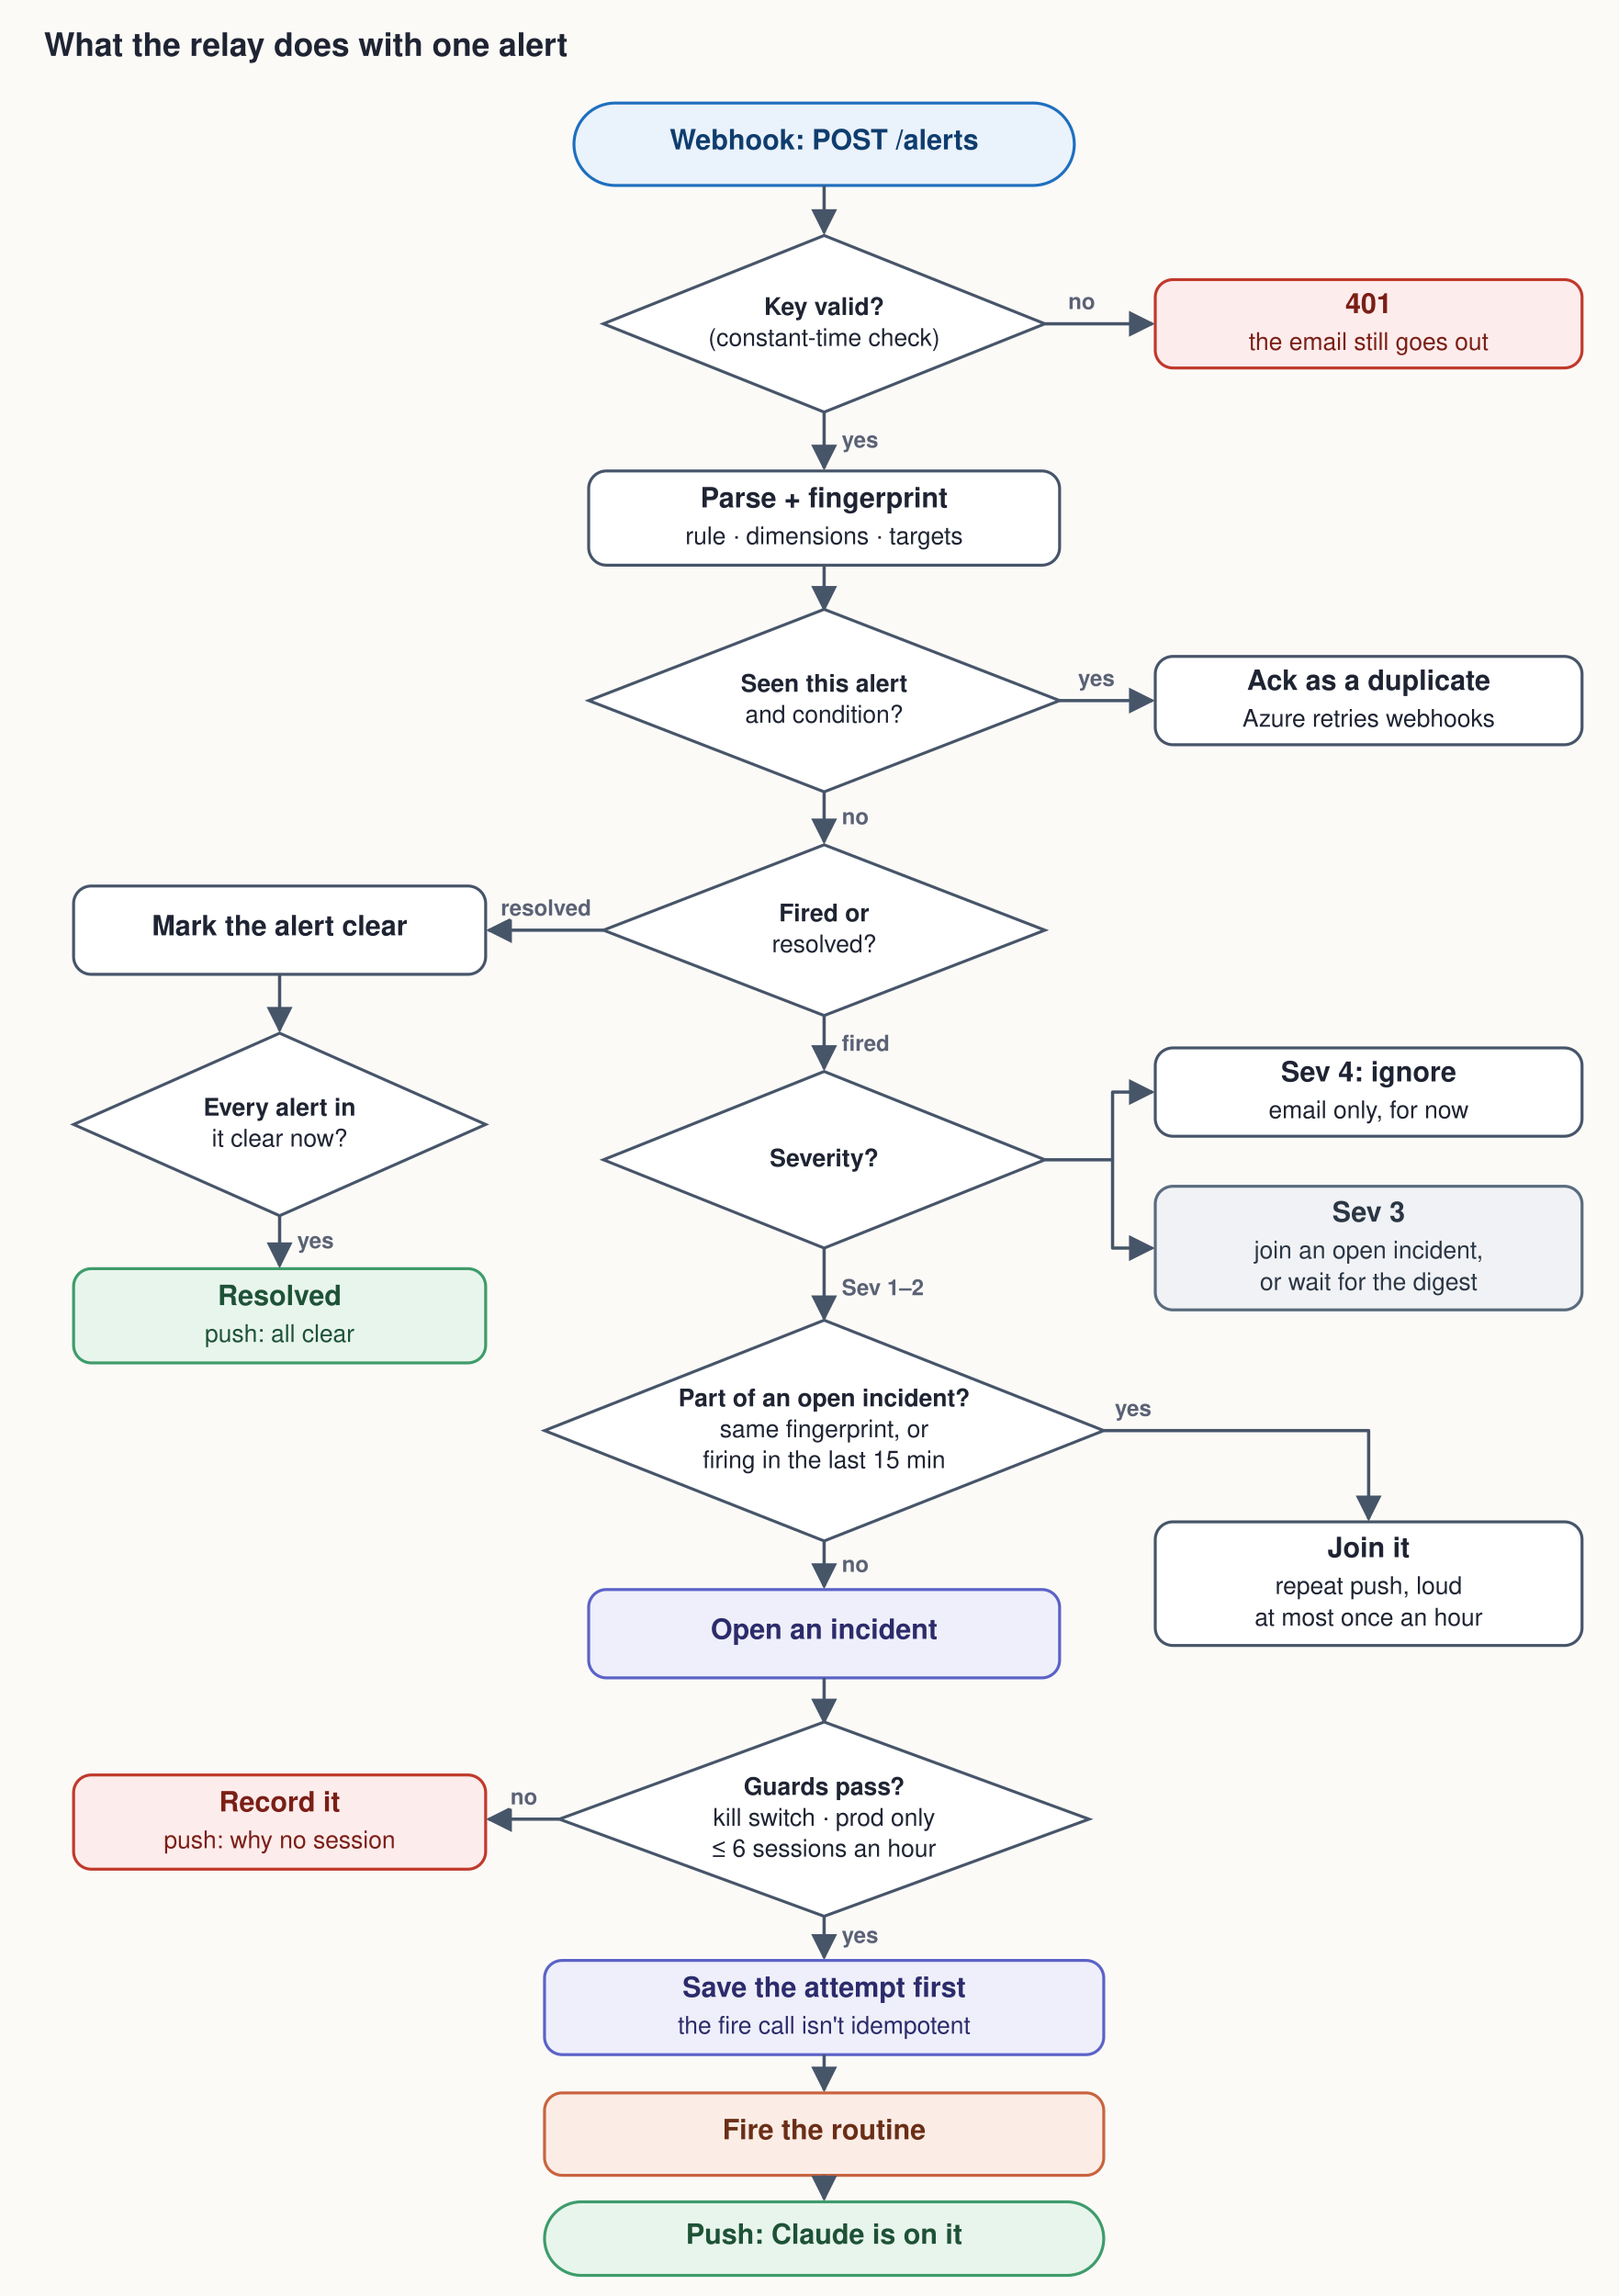
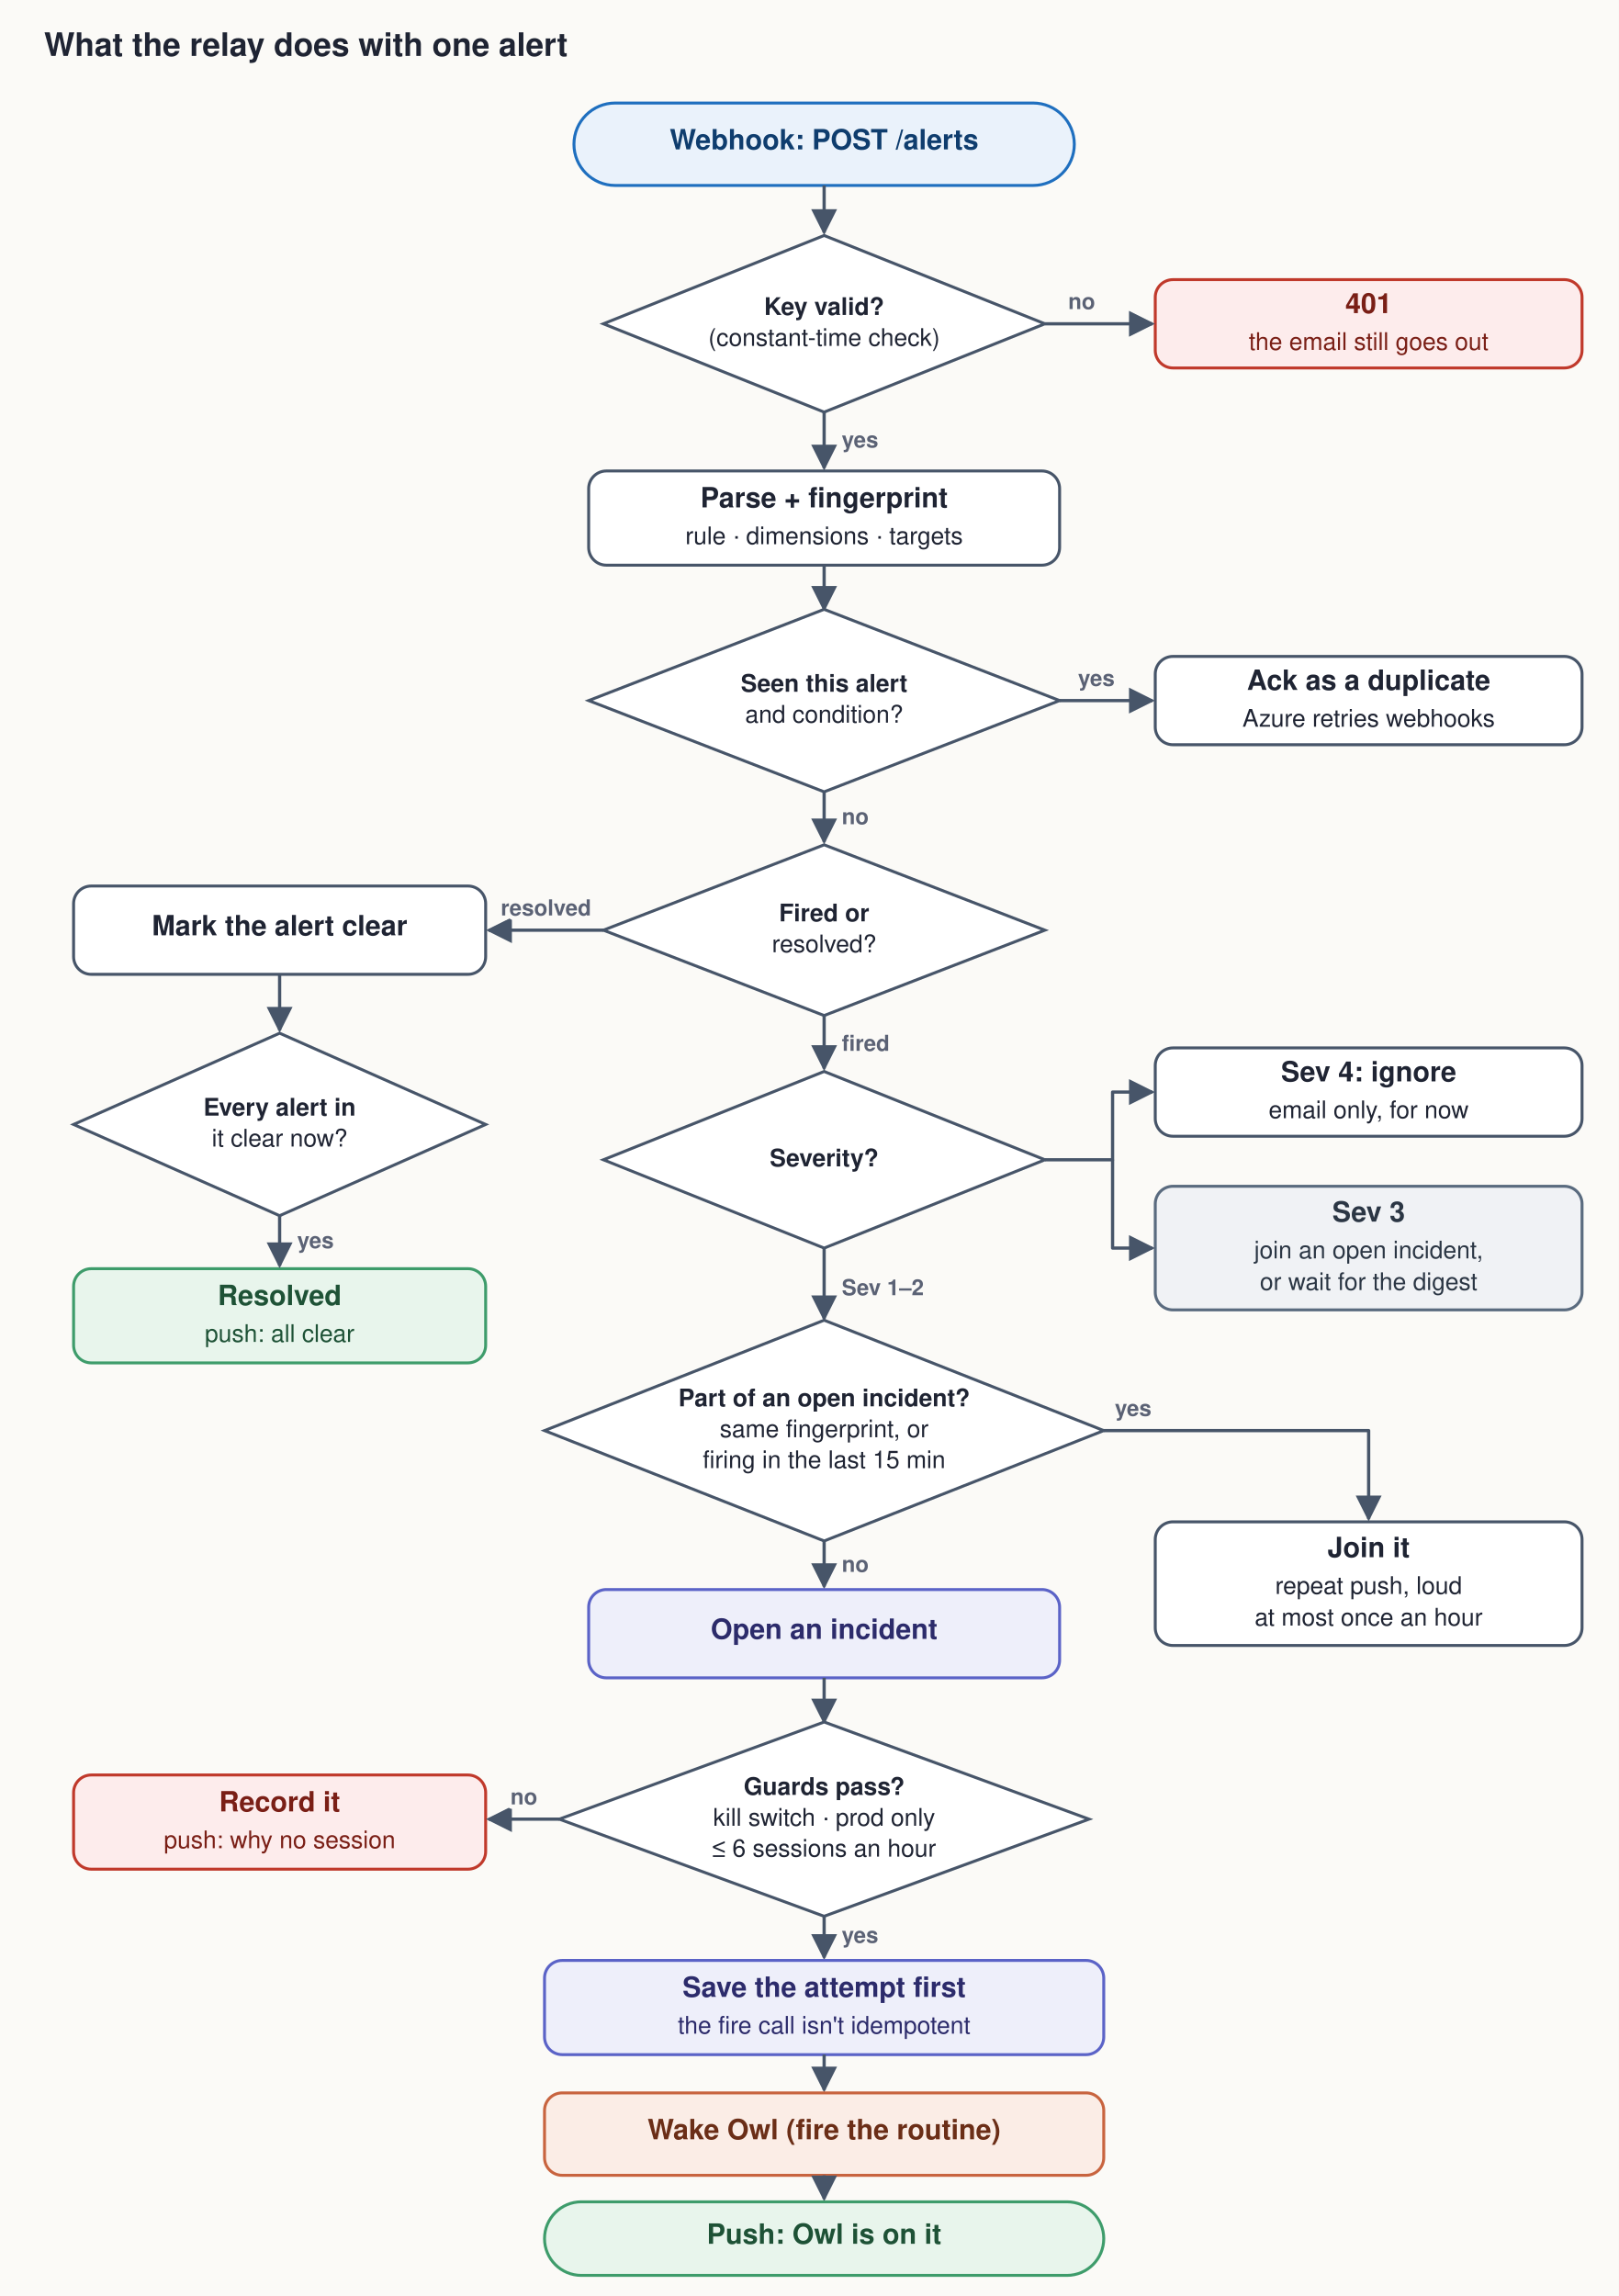
<svg xmlns="http://www.w3.org/2000/svg" width="1100" height="1560" viewBox="0 0 1100 1560" font-family="'Helvetica Neue', Helvetica, Arial, sans-serif" role="img" aria-label="What the relay does with one alert">
  <defs>
    <marker id="ah" viewBox="0 0 10 10" refX="9" refY="5" markerWidth="8" markerHeight="8" orient="auto-start-reverse">
      <path d="M0,0 L10,5 L0,10 z" fill="#475569" />
    </marker>
    <marker id="ah-s" viewBox="0 0 10 10" refX="9" refY="5" markerWidth="8" markerHeight="8" orient="auto-start-reverse">
      <path d="M0,0 L10,5 L0,10 z" fill="#475569" />
    </marker>
  </defs>
  <rect width="1100" height="1560" fill="#FBFAF7" />
  <text x="30" y="38" font-size="22" font-weight="700" fill="#1F2433" text-anchor="start">What the relay does with one alert</text>
  <rect x="390" y="70" width="340" height="56" rx="28.0" fill="#EAF2FB" stroke="#1F6FBF" stroke-width="2" />
  <text x="560.0" y="101.5" font-size="19" font-weight="700" fill="#0F3D6E" text-anchor="middle">Webhook: POST /alerts</text>
  <polyline points="560,126 560,158" fill="none" stroke="#475569" stroke-width="2.2" marker-end="url(#ah)" stroke-linejoin="round" />
  <polygon points="560,160.0 710.0,220 560,280.0 410.0,220" fill="#FFFFFF" stroke="#475569" stroke-width="2" />
  <text x="560" y="214.0" font-size="16.5" font-weight="700" fill="#1F2433" text-anchor="middle">Key valid?</text>
  <text x="560" y="235.0" font-size="16.5" font-weight="400" fill="#1F2433" text-anchor="middle">(constant-time check)</text>
  <rect x="785" y="190" width="290" height="60" rx="12" fill="#FDECEC" stroke="#C0392B" stroke-width="2" />
  <text x="930.0" y="212.75" font-size="19" font-weight="700" fill="#7A1F16" text-anchor="middle">401</text>
  <text x="930.0" y="237.75" font-size="16.5" font-weight="400" fill="#7A1F16" text-anchor="middle">the email still goes out</text>
  <polyline points="710,220 783,220" fill="none" stroke="#475569" stroke-width="2.2" marker-end="url(#ah)" stroke-linejoin="round" />
  <text x="735" y="210" font-size="15" font-weight="600" fill="#5B6275" text-anchor="middle" paint-order="stroke" stroke="#FBFAF7" stroke-width="6" stroke-linejoin="round">no</text>
  <polyline points="560,280 560,318" fill="none" stroke="#475569" stroke-width="2.2" marker-end="url(#ah)" stroke-linejoin="round" />
  <text x="572" y="304" font-size="15" font-weight="600" fill="#5B6275" text-anchor="start" paint-order="stroke" stroke="#FBFAF7" stroke-width="6" stroke-linejoin="round">yes</text>
  <rect x="400" y="320" width="320" height="64" rx="12" fill="#FFFFFF" stroke="#475569" stroke-width="2" />
  <text x="560.0" y="344.75" font-size="19" font-weight="700" fill="#1F2433" text-anchor="middle">Parse + fingerprint</text>
  <text x="560.0" y="369.75" font-size="16.5" font-weight="400" fill="#1F2433" text-anchor="middle">rule · dimensions · targets</text>
  <polyline points="560,384 560,414" fill="none" stroke="#475569" stroke-width="2.2" marker-end="url(#ah)" stroke-linejoin="round" />
  <polygon points="560,414.0 720.0,476 560,538.0 400.0,476" fill="#FFFFFF" stroke="#475569" stroke-width="2" />
  <text x="560" y="470.0" font-size="16.5" font-weight="700" fill="#1F2433" text-anchor="middle">Seen this alert</text>
  <text x="560" y="491.0" font-size="16.5" font-weight="400" fill="#1F2433" text-anchor="middle">and condition?</text>
  <rect x="785" y="446" width="290" height="60" rx="12" fill="#FFFFFF" stroke="#475569" stroke-width="2" />
  <text x="930.0" y="468.75" font-size="19" font-weight="700" fill="#1F2433" text-anchor="middle">Ack as a duplicate</text>
  <text x="930.0" y="493.75" font-size="16.5" font-weight="400" fill="#1F2433" text-anchor="middle">Azure retries webhooks</text>
  <polyline points="720,476 783,476" fill="none" stroke="#475569" stroke-width="2.2" marker-end="url(#ah)" stroke-linejoin="round" />
  <text x="745" y="466" font-size="15" font-weight="600" fill="#5B6275" text-anchor="middle" paint-order="stroke" stroke="#FBFAF7" stroke-width="6" stroke-linejoin="round">yes</text>
  <polyline points="560,538 560,572" fill="none" stroke="#475569" stroke-width="2.2" marker-end="url(#ah)" stroke-linejoin="round" />
  <text x="572" y="560" font-size="15" font-weight="600" fill="#5B6275" text-anchor="start" paint-order="stroke" stroke="#FBFAF7" stroke-width="6" stroke-linejoin="round">no</text>
  <polygon points="560,574.0 710.0,632 560,690.0 410.0,632" fill="#FFFFFF" stroke="#475569" stroke-width="2" />
  <text x="560" y="626.0" font-size="16.5" font-weight="700" fill="#1F2433" text-anchor="middle">Fired or</text>
  <text x="560" y="647.0" font-size="16.5" font-weight="400" fill="#1F2433" text-anchor="middle">resolved?</text>
  <rect x="50" y="602" width="280" height="60" rx="12" fill="#FFFFFF" stroke="#475569" stroke-width="2" />
  <text x="190.0" y="635.5" font-size="19" font-weight="700" fill="#1F2433" text-anchor="middle">Mark the alert clear</text>
  <polyline points="410,632 332,632" fill="none" stroke="#475569" stroke-width="2.2" marker-end="url(#ah)" stroke-linejoin="round" />
  <text x="371" y="622" font-size="15" font-weight="600" fill="#5B6275" text-anchor="middle" paint-order="stroke" stroke="#FBFAF7" stroke-width="6" stroke-linejoin="round">resolved</text>
  <polyline points="190,662 190,700" fill="none" stroke="#475569" stroke-width="2.2" marker-end="url(#ah)" stroke-linejoin="round" />
  <polygon points="190,702.0 330.0,764 190,826.0 50.0,764" fill="#FFFFFF" stroke="#475569" stroke-width="2" />
  <text x="190" y="758.0" font-size="16.5" font-weight="700" fill="#1F2433" text-anchor="middle">Every alert in</text>
  <text x="190" y="779.0" font-size="16.5" font-weight="400" fill="#1F2433" text-anchor="middle">it clear now?</text>
  <rect x="50" y="862" width="280" height="64" rx="12" fill="#E8F5EC" stroke="#3E9C6B" stroke-width="2" />
  <text x="190.0" y="886.75" font-size="19" font-weight="700" fill="#1E5236" text-anchor="middle">Resolved</text>
  <text x="190.0" y="911.75" font-size="16.5" font-weight="400" fill="#1E5236" text-anchor="middle">push: all clear</text>
  <polyline points="190,826 190,860" fill="none" stroke="#475569" stroke-width="2.2" marker-end="url(#ah)" stroke-linejoin="round" />
  <text x="202" y="848" font-size="15" font-weight="600" fill="#5B6275" text-anchor="start" paint-order="stroke" stroke="#FBFAF7" stroke-width="6" stroke-linejoin="round">yes</text>
  <polyline points="560,690 560,726" fill="none" stroke="#475569" stroke-width="2.2" marker-end="url(#ah)" stroke-linejoin="round" />
  <text x="572" y="714" font-size="15" font-weight="600" fill="#5B6275" text-anchor="start" paint-order="stroke" stroke="#FBFAF7" stroke-width="6" stroke-linejoin="round">fired</text>
  <polygon points="560,728.0 710.0,788 560,848.0 410.0,788" fill="#FFFFFF" stroke="#475569" stroke-width="2" />
  <text x="560" y="792.5" font-size="16.5" font-weight="700" fill="#1F2433" text-anchor="middle">Severity?</text>
  <rect x="785" y="712" width="290" height="60" rx="12" fill="#FFFFFF" stroke="#475569" stroke-width="2" />
  <text x="930.0" y="734.75" font-size="19" font-weight="700" fill="#1F2433" text-anchor="middle">Sev 4: ignore</text>
  <text x="930.0" y="759.75" font-size="16.5" font-weight="400" fill="#1F2433" text-anchor="middle">email only, for now</text>
  <polyline points="710,788 756,788 756,742 783,742" fill="none" stroke="#475569" stroke-width="2.2" marker-end="url(#ah)" stroke-linejoin="round" />
  <rect x="785" y="806" width="290" height="84" rx="12" fill="#F0F2F5" stroke="#5A6B7F" stroke-width="2" />
  <text x="930.0" y="830.0" font-size="19" font-weight="700" fill="#2B3644" text-anchor="middle">Sev 3</text>
  <text x="930.0" y="855.0" font-size="16.5" font-weight="400" fill="#2B3644" text-anchor="middle">join an open incident,</text>
  <text x="930.0" y="876.5" font-size="16.5" font-weight="400" fill="#2B3644" text-anchor="middle">or wait for the digest</text>
  <polyline points="756,788 756,848 783,848" fill="none" stroke="#475569" stroke-width="2.2" marker-end="url(#ah)" stroke-linejoin="round" />
  <polyline points="560,848 560,896" fill="none" stroke="#475569" stroke-width="2.2" marker-end="url(#ah)" stroke-linejoin="round" />
  <text x="572" y="880" font-size="15" font-weight="600" fill="#5B6275" text-anchor="start" paint-order="stroke" stroke="#FBFAF7" stroke-width="6" stroke-linejoin="round">Sev 1–2</text>
  <polygon points="560,897.0 750.0,972 560,1047.0 370.0,972" fill="#FFFFFF" stroke="#475569" stroke-width="2" />
  <text x="560" y="955.5" font-size="16.5" font-weight="700" fill="#1F2433" text-anchor="middle">Part of an open incident?</text>
  <text x="560" y="976.5" font-size="16.5" font-weight="400" fill="#1F2433" text-anchor="middle">same fingerprint, or</text>
  <text x="560" y="997.5" font-size="16.5" font-weight="400" fill="#1F2433" text-anchor="middle">firing in the last 15 min</text>
  <rect x="785" y="1034" width="290" height="84" rx="12" fill="#FFFFFF" stroke="#475569" stroke-width="2" />
  <text x="930.0" y="1058.0" font-size="19" font-weight="700" fill="#1F2433" text-anchor="middle">Join it</text>
  <text x="930.0" y="1083.0" font-size="16.5" font-weight="400" fill="#1F2433" text-anchor="middle">repeat push, loud</text>
  <text x="930.0" y="1104.5" font-size="16.5" font-weight="400" fill="#1F2433" text-anchor="middle">at most once an hour</text>
  <polyline points="750,972 930,972 930,1032" fill="none" stroke="#475569" stroke-width="2.2" marker-end="url(#ah)" stroke-linejoin="round" />
  <text x="770" y="962" font-size="15" font-weight="600" fill="#5B6275" text-anchor="middle" paint-order="stroke" stroke="#FBFAF7" stroke-width="6" stroke-linejoin="round">yes</text>
  <polyline points="560,1047 560,1078" fill="none" stroke="#475569" stroke-width="2.2" marker-end="url(#ah)" stroke-linejoin="round" />
  <text x="572" y="1068" font-size="15" font-weight="600" fill="#5B6275" text-anchor="start" paint-order="stroke" stroke="#FBFAF7" stroke-width="6" stroke-linejoin="round">no</text>
  <rect x="400" y="1080" width="320" height="60" rx="12" fill="#EEEFFA" stroke="#5B63C7" stroke-width="2" />
  <text x="560.0" y="1113.5" font-size="19" font-weight="700" fill="#2C2B6B" text-anchor="middle">Open an incident</text>
  <polyline points="560,1140 560,1170" fill="none" stroke="#475569" stroke-width="2.2" marker-end="url(#ah)" stroke-linejoin="round" />
  <polygon points="560,1170.0 740.0,1236 560,1302.0 380.0,1236" fill="#FFFFFF" stroke="#475569" stroke-width="2" />
  <text x="560" y="1219.5" font-size="16.5" font-weight="700" fill="#1F2433" text-anchor="middle">Guards pass?</text>
  <text x="560" y="1240.5" font-size="16.5" font-weight="400" fill="#1F2433" text-anchor="middle">kill switch · prod only</text>
  <text x="560" y="1261.5" font-size="16.5" font-weight="400" fill="#1F2433" text-anchor="middle">≤ 6 sessions an hour</text>
  <rect x="50" y="1206" width="280" height="64" rx="12" fill="#FDECEC" stroke="#C0392B" stroke-width="2" />
  <text x="190.0" y="1230.75" font-size="19" font-weight="700" fill="#7A1F16" text-anchor="middle">Record it</text>
  <text x="190.0" y="1255.75" font-size="16.5" font-weight="400" fill="#7A1F16" text-anchor="middle">push: why no session</text>
  <polyline points="380,1236 332,1236" fill="none" stroke="#475569" stroke-width="2.2" marker-end="url(#ah)" stroke-linejoin="round" />
  <text x="356" y="1226" font-size="15" font-weight="600" fill="#5B6275" text-anchor="middle" paint-order="stroke" stroke="#FBFAF7" stroke-width="6" stroke-linejoin="round">no</text>
  <polyline points="560,1302 560,1330" fill="none" stroke="#475569" stroke-width="2.2" marker-end="url(#ah)" stroke-linejoin="round" />
  <text x="572" y="1320" font-size="15" font-weight="600" fill="#5B6275" text-anchor="start" paint-order="stroke" stroke="#FBFAF7" stroke-width="6" stroke-linejoin="round">yes</text>
  <rect x="370" y="1332" width="380" height="64" rx="12" fill="#EEEFFA" stroke="#5B63C7" stroke-width="2" />
  <text x="560.0" y="1356.75" font-size="19" font-weight="700" fill="#2C2B6B" text-anchor="middle">Save the attempt first</text>
  <text x="560.0" y="1381.75" font-size="16.5" font-weight="400" fill="#2C2B6B" text-anchor="middle">the fire call isn't idempotent</text>
  <polyline points="560,1396 560,1420" fill="none" stroke="#475569" stroke-width="2.2" marker-end="url(#ah)" stroke-linejoin="round" />
  <rect x="370" y="1422" width="380" height="56" rx="12" fill="#FBEDE6" stroke="#C8643F" stroke-width="2" />
-   <text x="560.0" y="1453.5" font-size="19" font-weight="700" fill="#6B2E17" text-anchor="middle">Fire the routine</text>
+   <text x="560.0" y="1453.5" font-size="19" font-weight="700" fill="#6B2E17" text-anchor="middle">Wake Owl (fire the routine)</text>
  <polyline points="560,1478 560,1494" fill="none" stroke="#475569" stroke-width="2.2" marker-end="url(#ah)" stroke-linejoin="round" />
  <rect x="370" y="1496" width="380" height="50" rx="25.0" fill="#E8F5EC" stroke="#3E9C6B" stroke-width="2" />
-   <text x="560.0" y="1524.5" font-size="19" font-weight="700" fill="#1E5236" text-anchor="middle">Push: Claude is on it</text>
+   <text x="560.0" y="1524.5" font-size="19" font-weight="700" fill="#1E5236" text-anchor="middle">Push: Owl is on it</text>
</svg>
